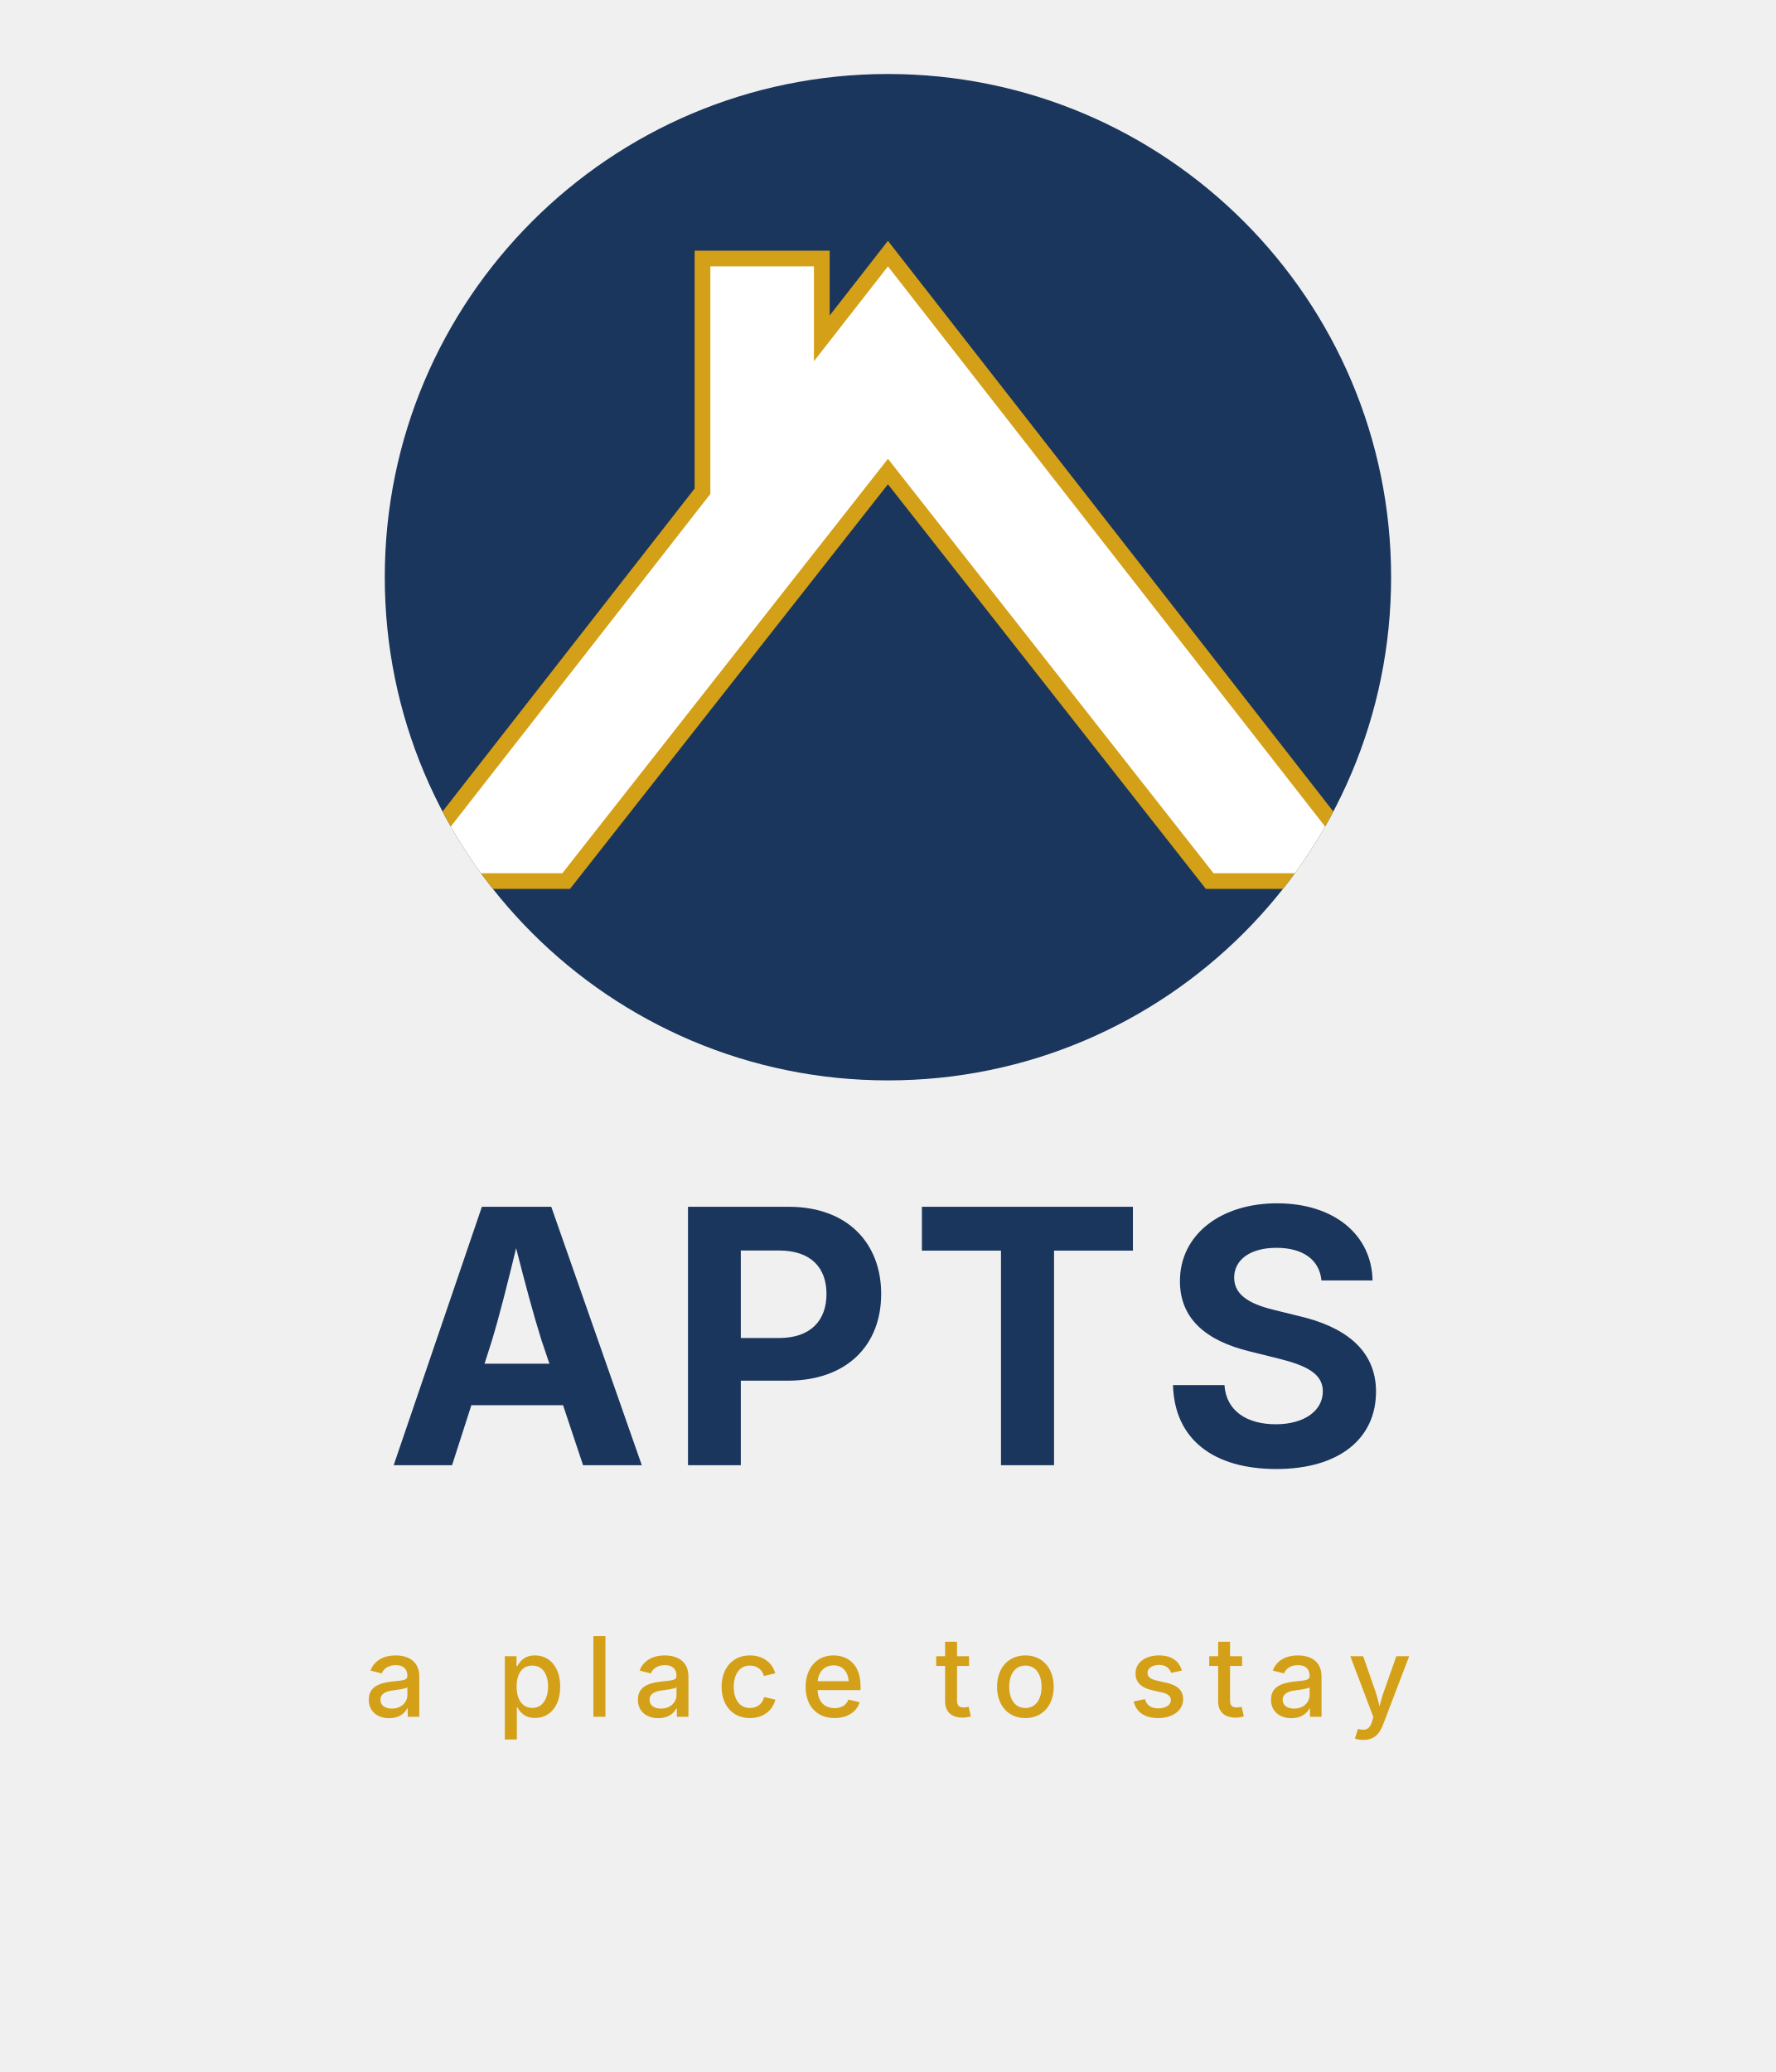
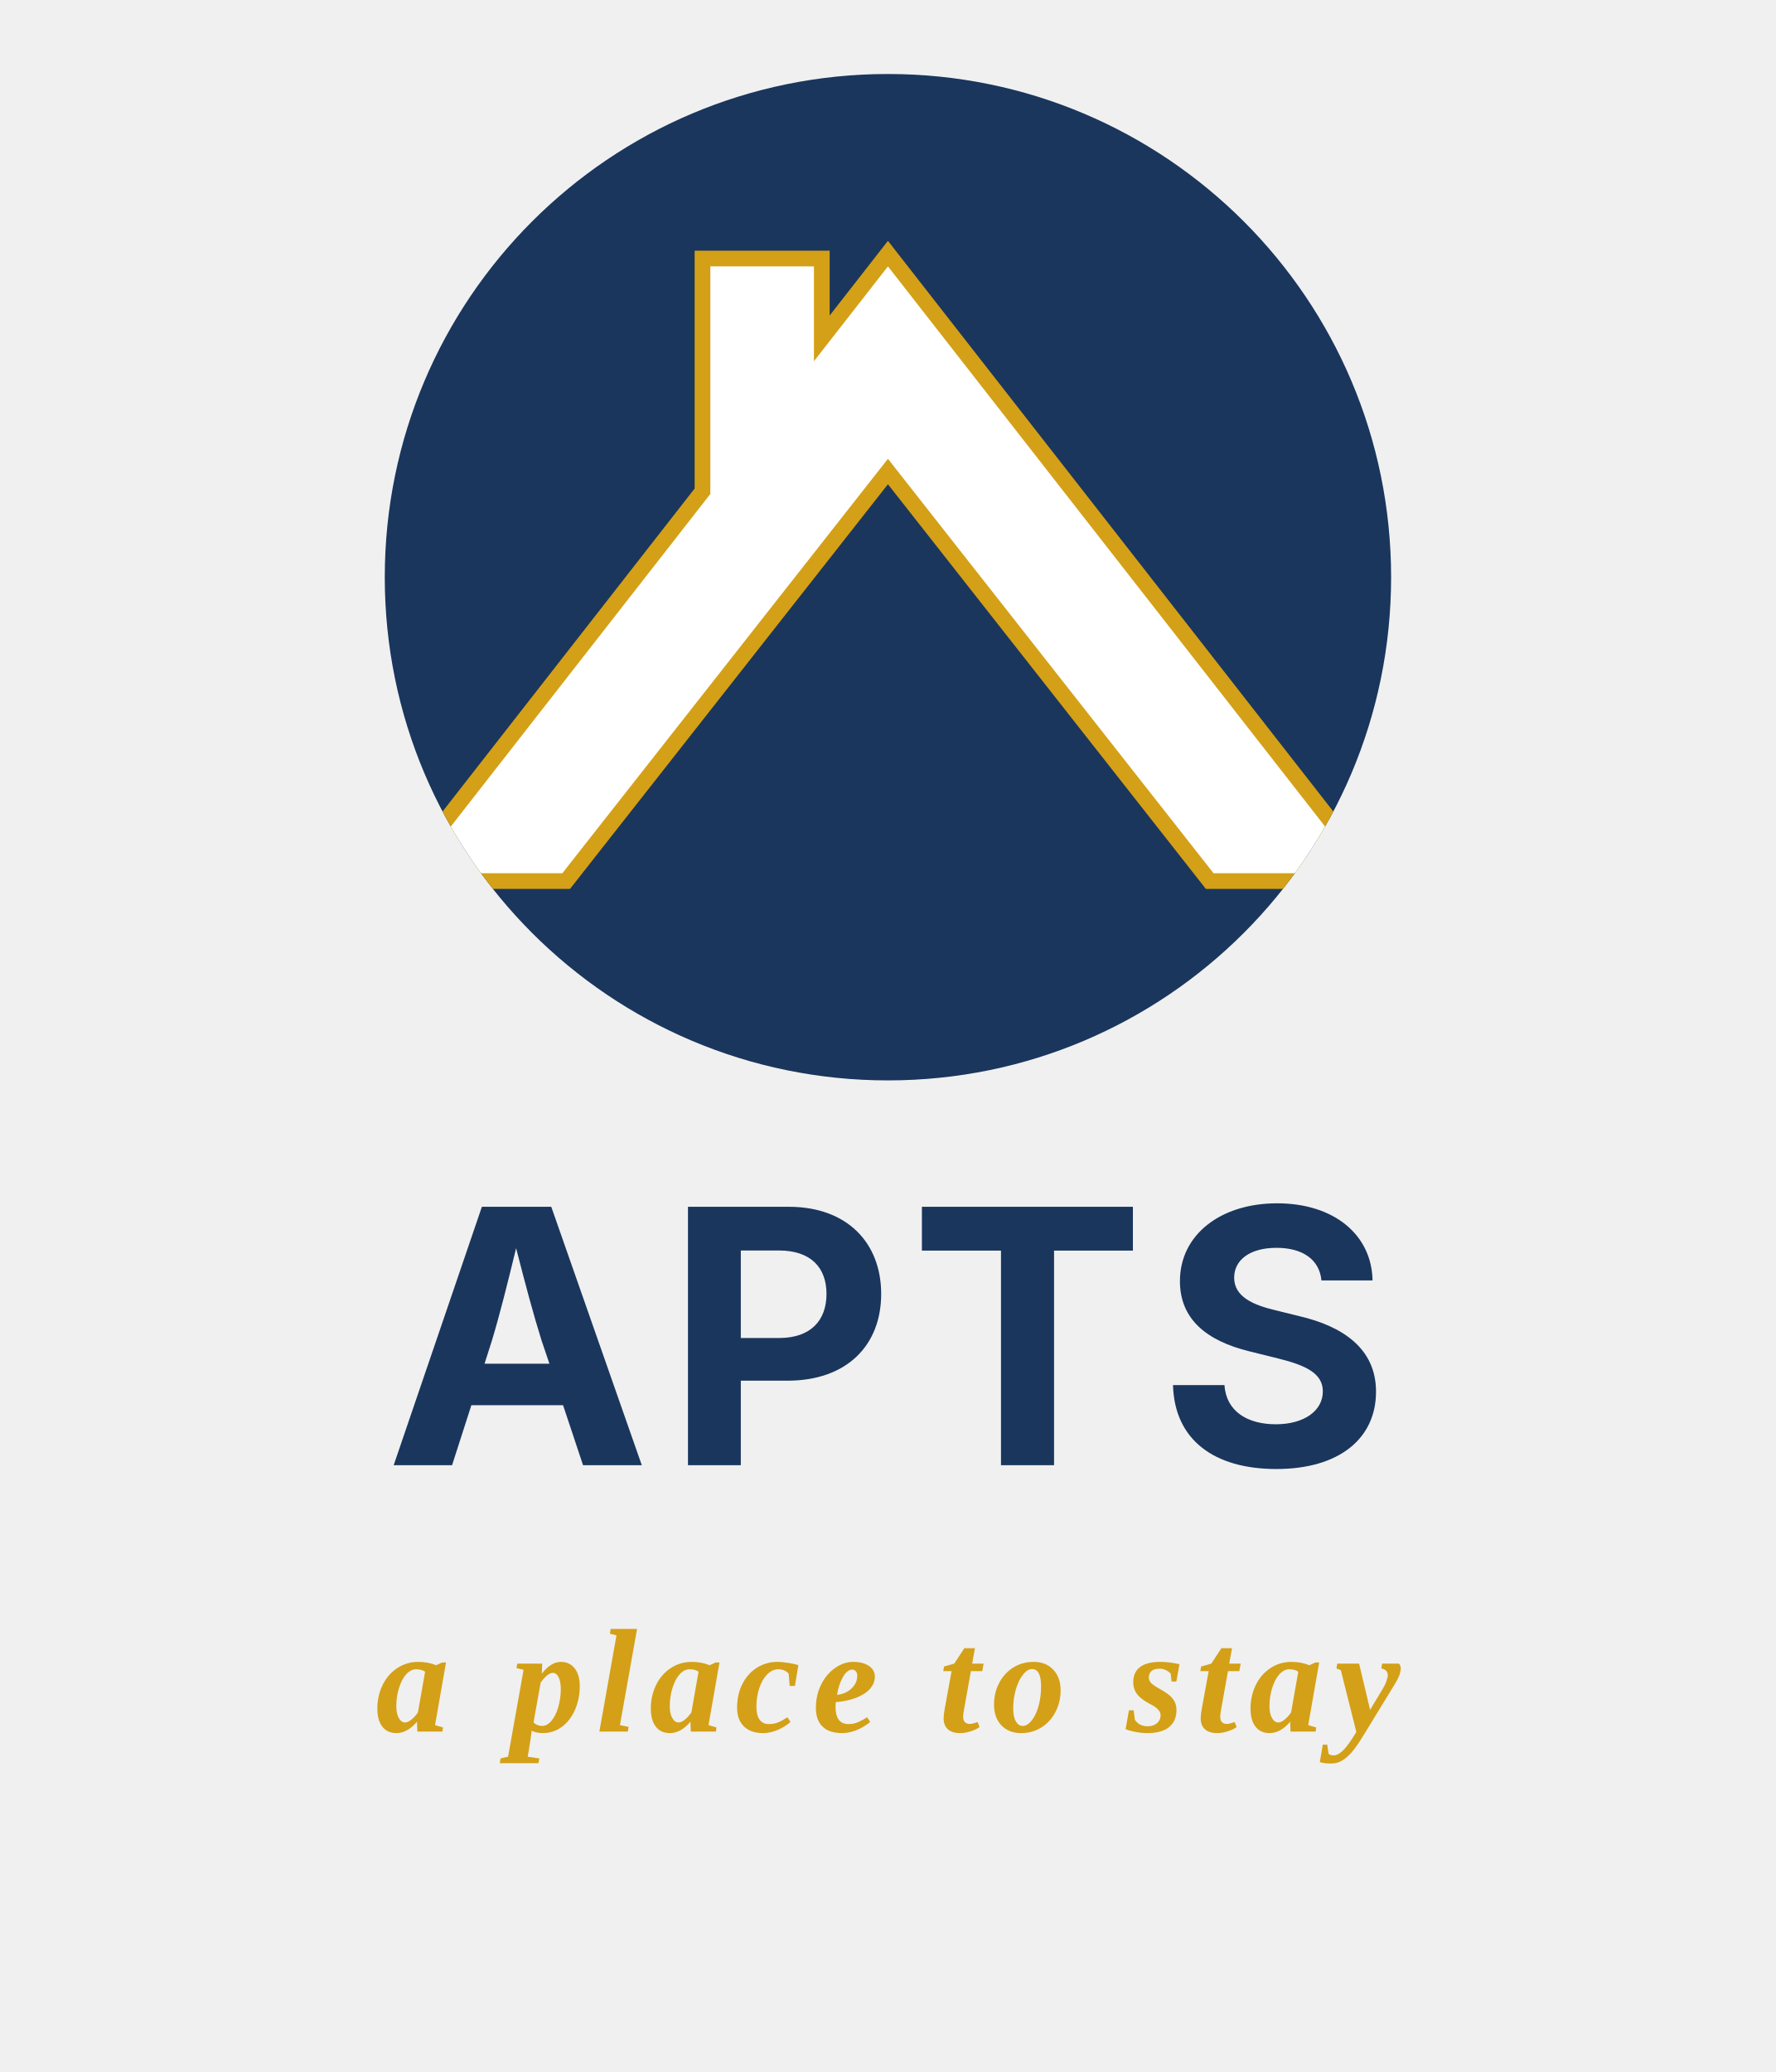
<svg xmlns="http://www.w3.org/2000/svg" viewBox="0 0 240 280" fill="none" role="img" aria-label="APTS — A Place to Stay">
  <defs>
    <clipPath id="apts-logo-blue-disc">
      <circle cx="120" cy="78" r="68" />
    </clipPath>
  </defs>
  <circle cx="120" cy="78" r="68" fill="#1A365D" />
  <path clip-path="url(#apts-logo-blue-disc)" fill="#FFFFFF" stroke="#D4A017" stroke-width="4.25" stroke-linejoin="miter" stroke-miterlimit="2.5" paint-order="stroke fill" d="       M 56 118       L 96 66.75       L 96 36       L 110 36       L 110 48.812       L 120 36       L 184 118       L 164 118       L 120 62       L 76 118       Z     " />
-   <text x="120" y="198" text-anchor="middle" fill="#1A365D" font-family="Inter, IBM Plex Sans, Arial, sans-serif" font-size="48" font-weight="700" letter-spacing="0.04em">APTS</text>
-   <text x="120" y="232" text-anchor="middle" fill="#D4A017" font-family="Inter, IBM Plex Sans, Arial, sans-serif" font-size="15" font-weight="500" letter-spacing="0.18em">a place to stay</text>
+   <text x="120" y="198" text-anchor="middle" fill="#1A365D" font-family="IBM Plex Sans, Inter, Arial, sans-serif" font-size="48" font-weight="700" letter-spacing="0.04em">APTS</text>
+   <text x="120" y="234" text-anchor="middle" fill="#D4A017" font-family="Cormorant Garamond, Times New Roman, Georgia, serif" font-size="20" font-weight="600" font-style="italic" letter-spacing="0.08em">a place to stay</text>
</svg>
